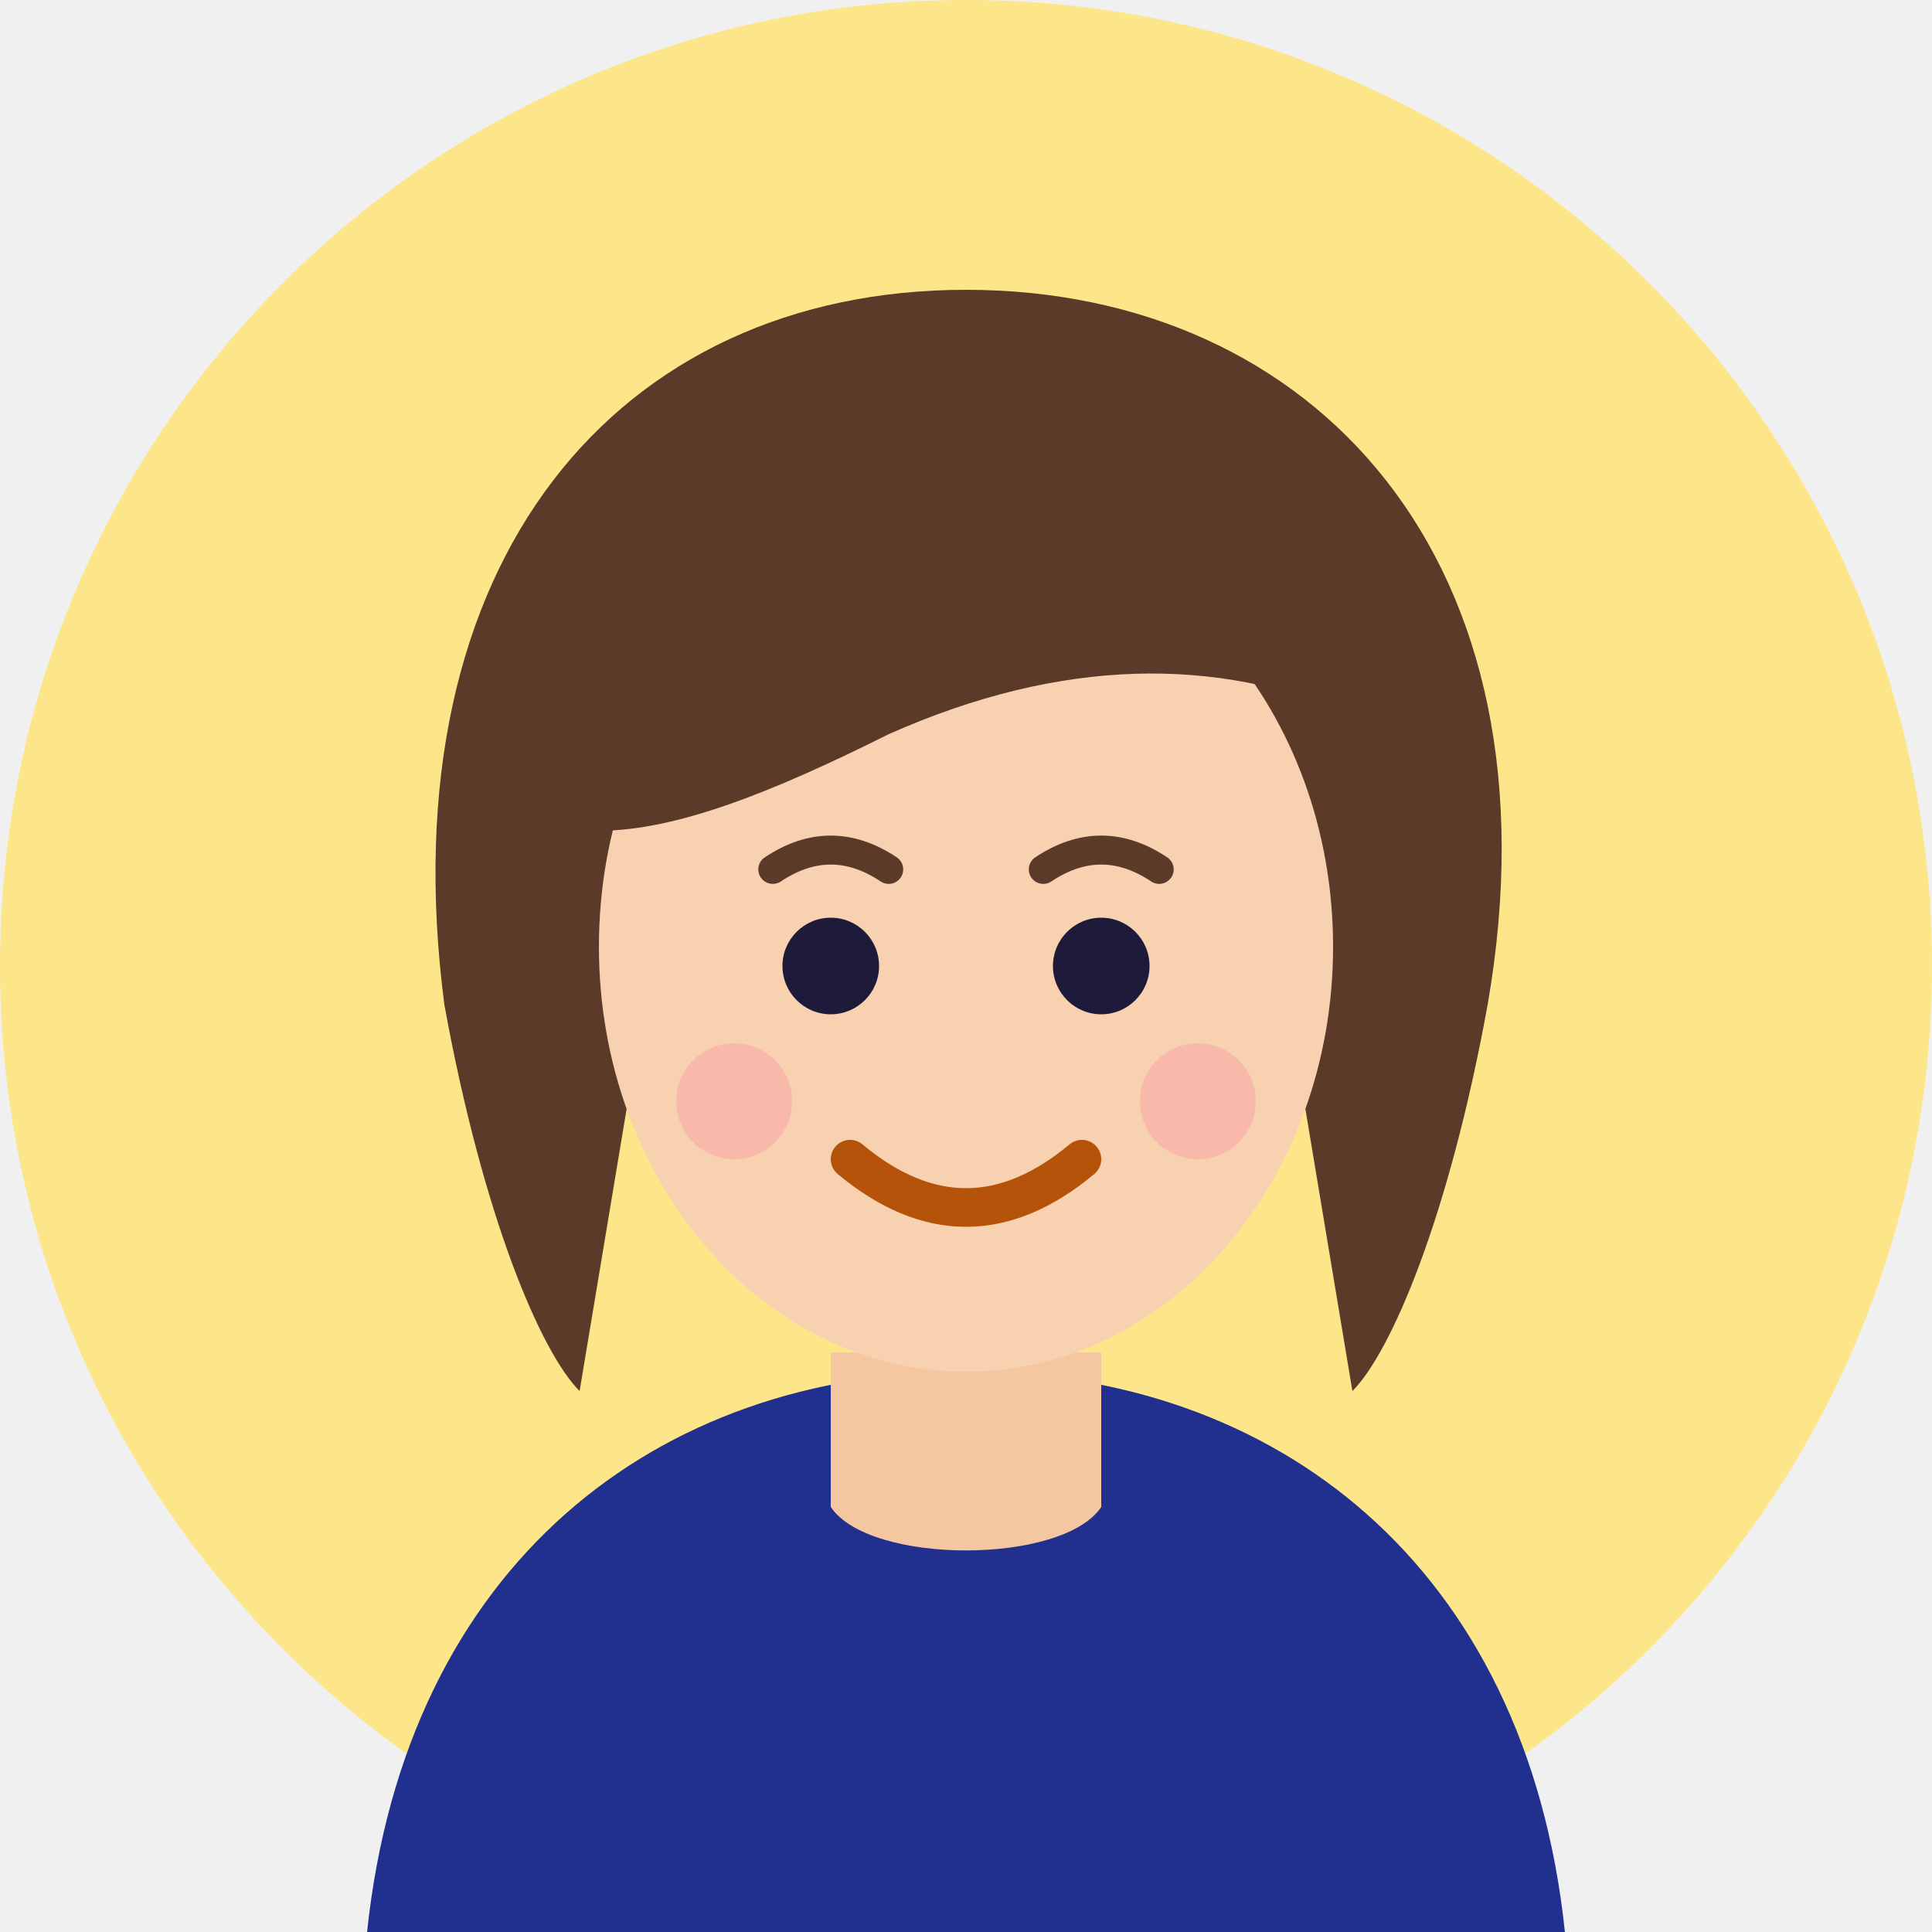
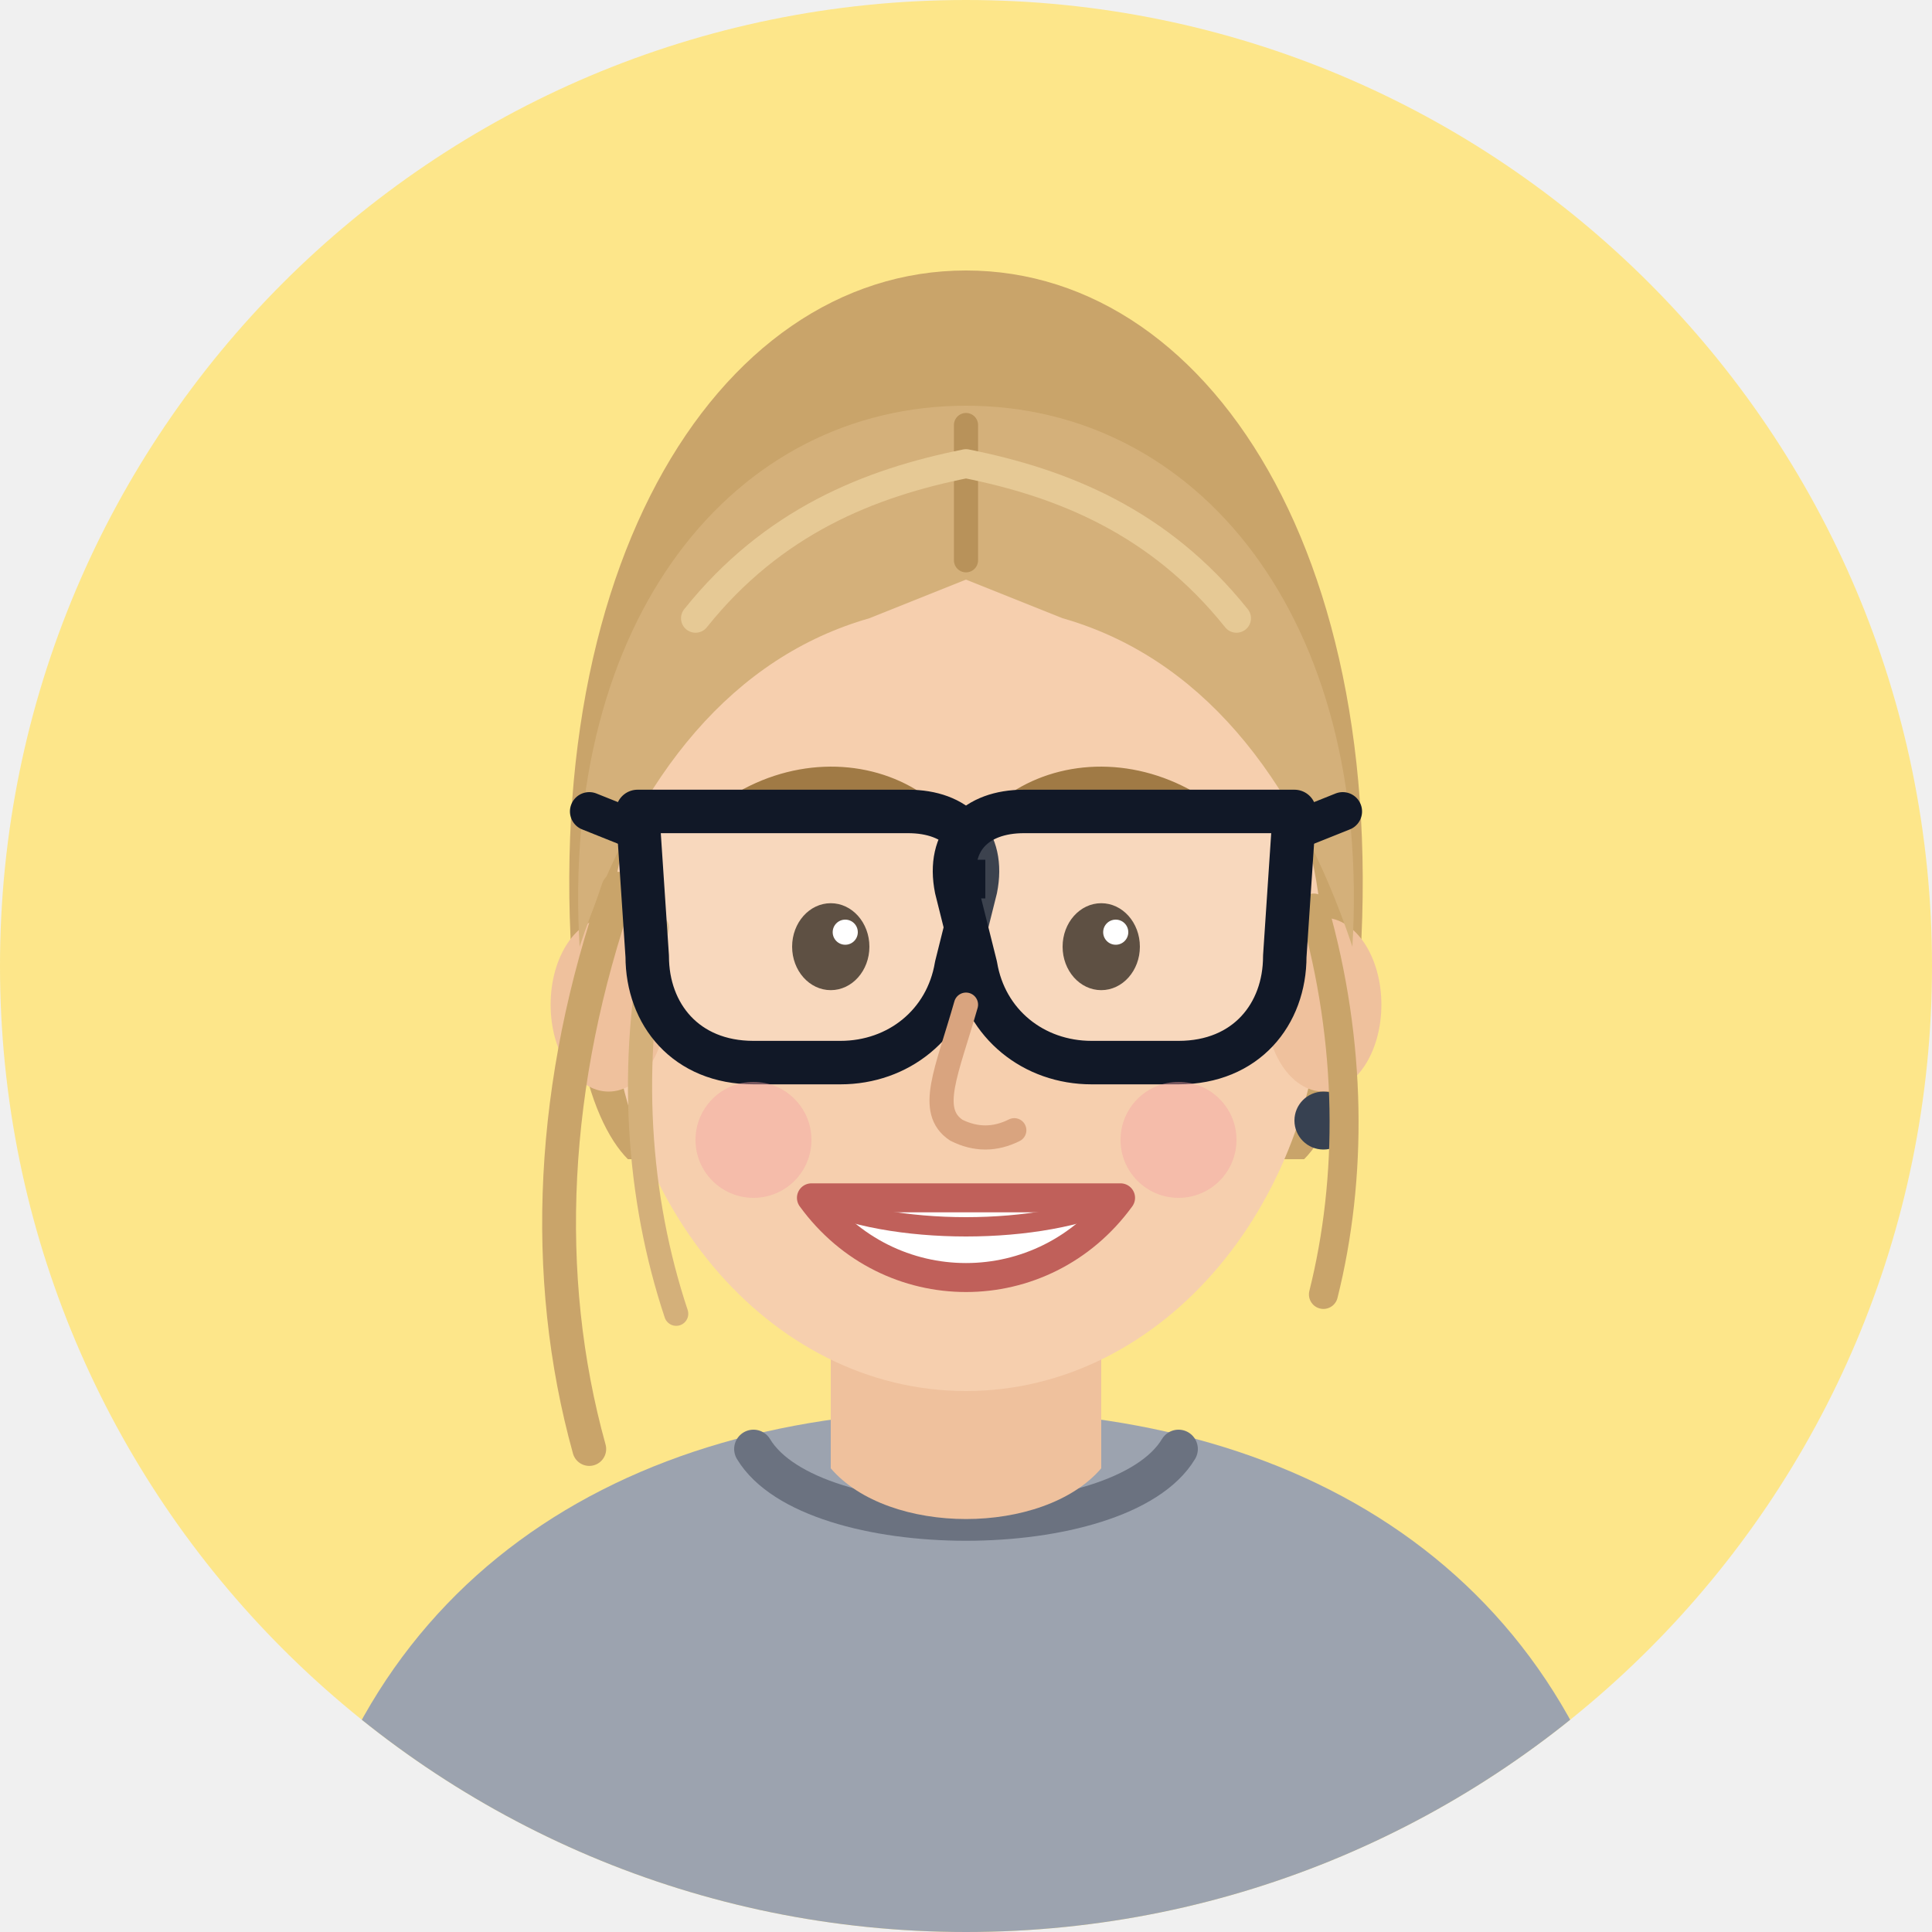
<svg xmlns="http://www.w3.org/2000/svg" viewBox="0 0 200 200" role="img" aria-label="La profe">
-   <circle cx="100" cy="100" r="100" fill="#fde68a" />
-   <path d="M38 200c4-38 30-58 62-58s58 20 62 58z" fill="#21308f" />
-   <path d="M86 140h28v16c-4 6-24 6-28 0z" fill="#f4c7a1" />
-   <path d="M46 104c-6-46 18-74 54-74s62 28 54 74c-4 22-10 36-14 40l-8-48H68l-8 48c-4-4-10-18-14-40z" fill="#5b3a29" />
-   <ellipse cx="100" cy="98" rx="38" ry="44" fill="#f8d2b0" />
-   <path d="M62 86c8-24 26-34 48-34 16 0 28 8 30 22-14-6-30-6-48 2-12 6-22 10-30 10z" fill="#5b3a29" />
-   <circle cx="86" cy="100" r="5" fill="#1e1b3a" />
-   <circle cx="114" cy="100" r="5" fill="#1e1b3a" />
-   <path d="M80 90q6-4 12 0M108 90q6-4 12 0" stroke="#5b3a29" stroke-width="3" fill="none" stroke-linecap="round" />
-   <path d="M88 120q12 10 24 0" stroke="#b45309" stroke-width="4" fill="none" stroke-linecap="round" />
-   <circle cx="76" cy="114" r="6" fill="#f9a8a8" opacity=".6" />
-   <circle cx="124" cy="114" r="6" fill="#f9a8a8" opacity=".6" />
+   <defs>
+     <clipPath id="c">
+       <circle cx="100" cy="100" r="100" />
+     </clipPath>
+   </defs>
+   <g clip-path="url(#c)">
+     <circle cx="100" cy="100" r="100" fill="#fde68a" />
+     <path d="M60 108c-6-48 14-80 40-80s46 32 40 80c-1 6-3 10-5 12H65c-2-2-4-6-5-12z" fill="#c9a46a" />
+     <path d="M30 200c6-36 34-54 70-54s64 18 70 54z" fill="#9ca3af" />
+     <path d="M78 150c6 10 38 10 44 0" fill="none" stroke="#6b7280" stroke-width="4" stroke-linecap="round" />
+     <path d="M86 136h28v16c-6 7-22 7-28 0z" fill="#efc19d" />
+     <ellipse cx="100" cy="100" rx="37" ry="44" fill="#f6cfae" />
+     <ellipse cx="63" cy="104" rx="6" ry="9" fill="#efc19d" />
+     <ellipse cx="137" cy="104" rx="6" ry="9" fill="#efc19d" />
+     <circle cx="137" cy="116" r="3" fill="#374151" />
+     <path d="M60 98c-2-34 16-56 40-56s42 22 40 56c-6-18-16-30-30-34l-10-4-10 4c-14 4-24 16-30 34z" fill="#d4b07a" />
+     <path d="M100 44v14" stroke="#b8925a" stroke-width="2.5" stroke-linecap="round" />
+     <path d="M72 64c8-10 18-14 28-16M128 64c-8-10-18-14-28-16" fill="none" stroke="#e6c995" stroke-width="3" stroke-linecap="round" />
+     <path d="M64 92c-7 20-8 40-3 58" fill="none" stroke="#c9a46a" stroke-width="3.5" stroke-linecap="round" />
+     <path d="M136 94c4 14 4 28 1 40" fill="none" stroke="#c9a46a" stroke-width="3" stroke-linecap="round" />
+     <path d="M68 96c-3 14-2 28 2 40" fill="none" stroke="#d4b07a" stroke-width="2.5" stroke-linecap="round" />
+     <path d="M76 84c6-4 13-4 18-1M106 83c5-3 12-3 18 1" fill="none" stroke="#a07a45" stroke-width="3" stroke-linecap="round" />
+     <ellipse cx="86" cy="98" rx="4" ry="4.5" fill="#3b2a1a" />
+     <ellipse cx="114" cy="98" rx="4" ry="4.5" fill="#3b2a1a" />
+     <circle cx="87.5" cy="96.5" r="1.3" fill="#fff" />
+     <circle cx="115.5" cy="96.5" r="1.3" fill="#fff" />
+     <g fill="#ffffff" fill-opacity=".18" stroke="#111827" stroke-width="4.5" stroke-linejoin="round">
+       <path d="M66 84l8 0h20c5 0 8 3 7 8l-2 8c-1 6-6 10-12 10h-9c-7 0-11-5-11-11z" />
+       <path d="M134 84l-8 0h-20c-5 0-8 3-7 8l2 8c1 6 6 10 12 10h9c7 0 11-5 11-11z" />
+     </g>
+     <path d="M98 91h4" stroke="#111827" stroke-width="4" />
+     <path d="M66 86l-5-2M134 86l5-2" stroke="#111827" stroke-width="4" stroke-linecap="round" />
+     <path d="M100 104c-2 7-4 11-1 13 2 1 4 1 6 0" fill="none" stroke="#d9a47f" stroke-width="2.5" stroke-linecap="round" />
+     <circle cx="78" cy="118" r="6" fill="#f4a3a3" opacity=".45" />
+     <circle cx="122" cy="118" r="6" fill="#f4a3a3" opacity=".45" />
+     <path d="M84 124c8 11 24 11 32 0z" fill="#fff" stroke="#c0605a" stroke-width="3" stroke-linejoin="round" />
+     <path d="M84 124c8 4 24 4 32 0" fill="none" stroke="#c0605a" stroke-width="2" />
+   </g>
</svg>
